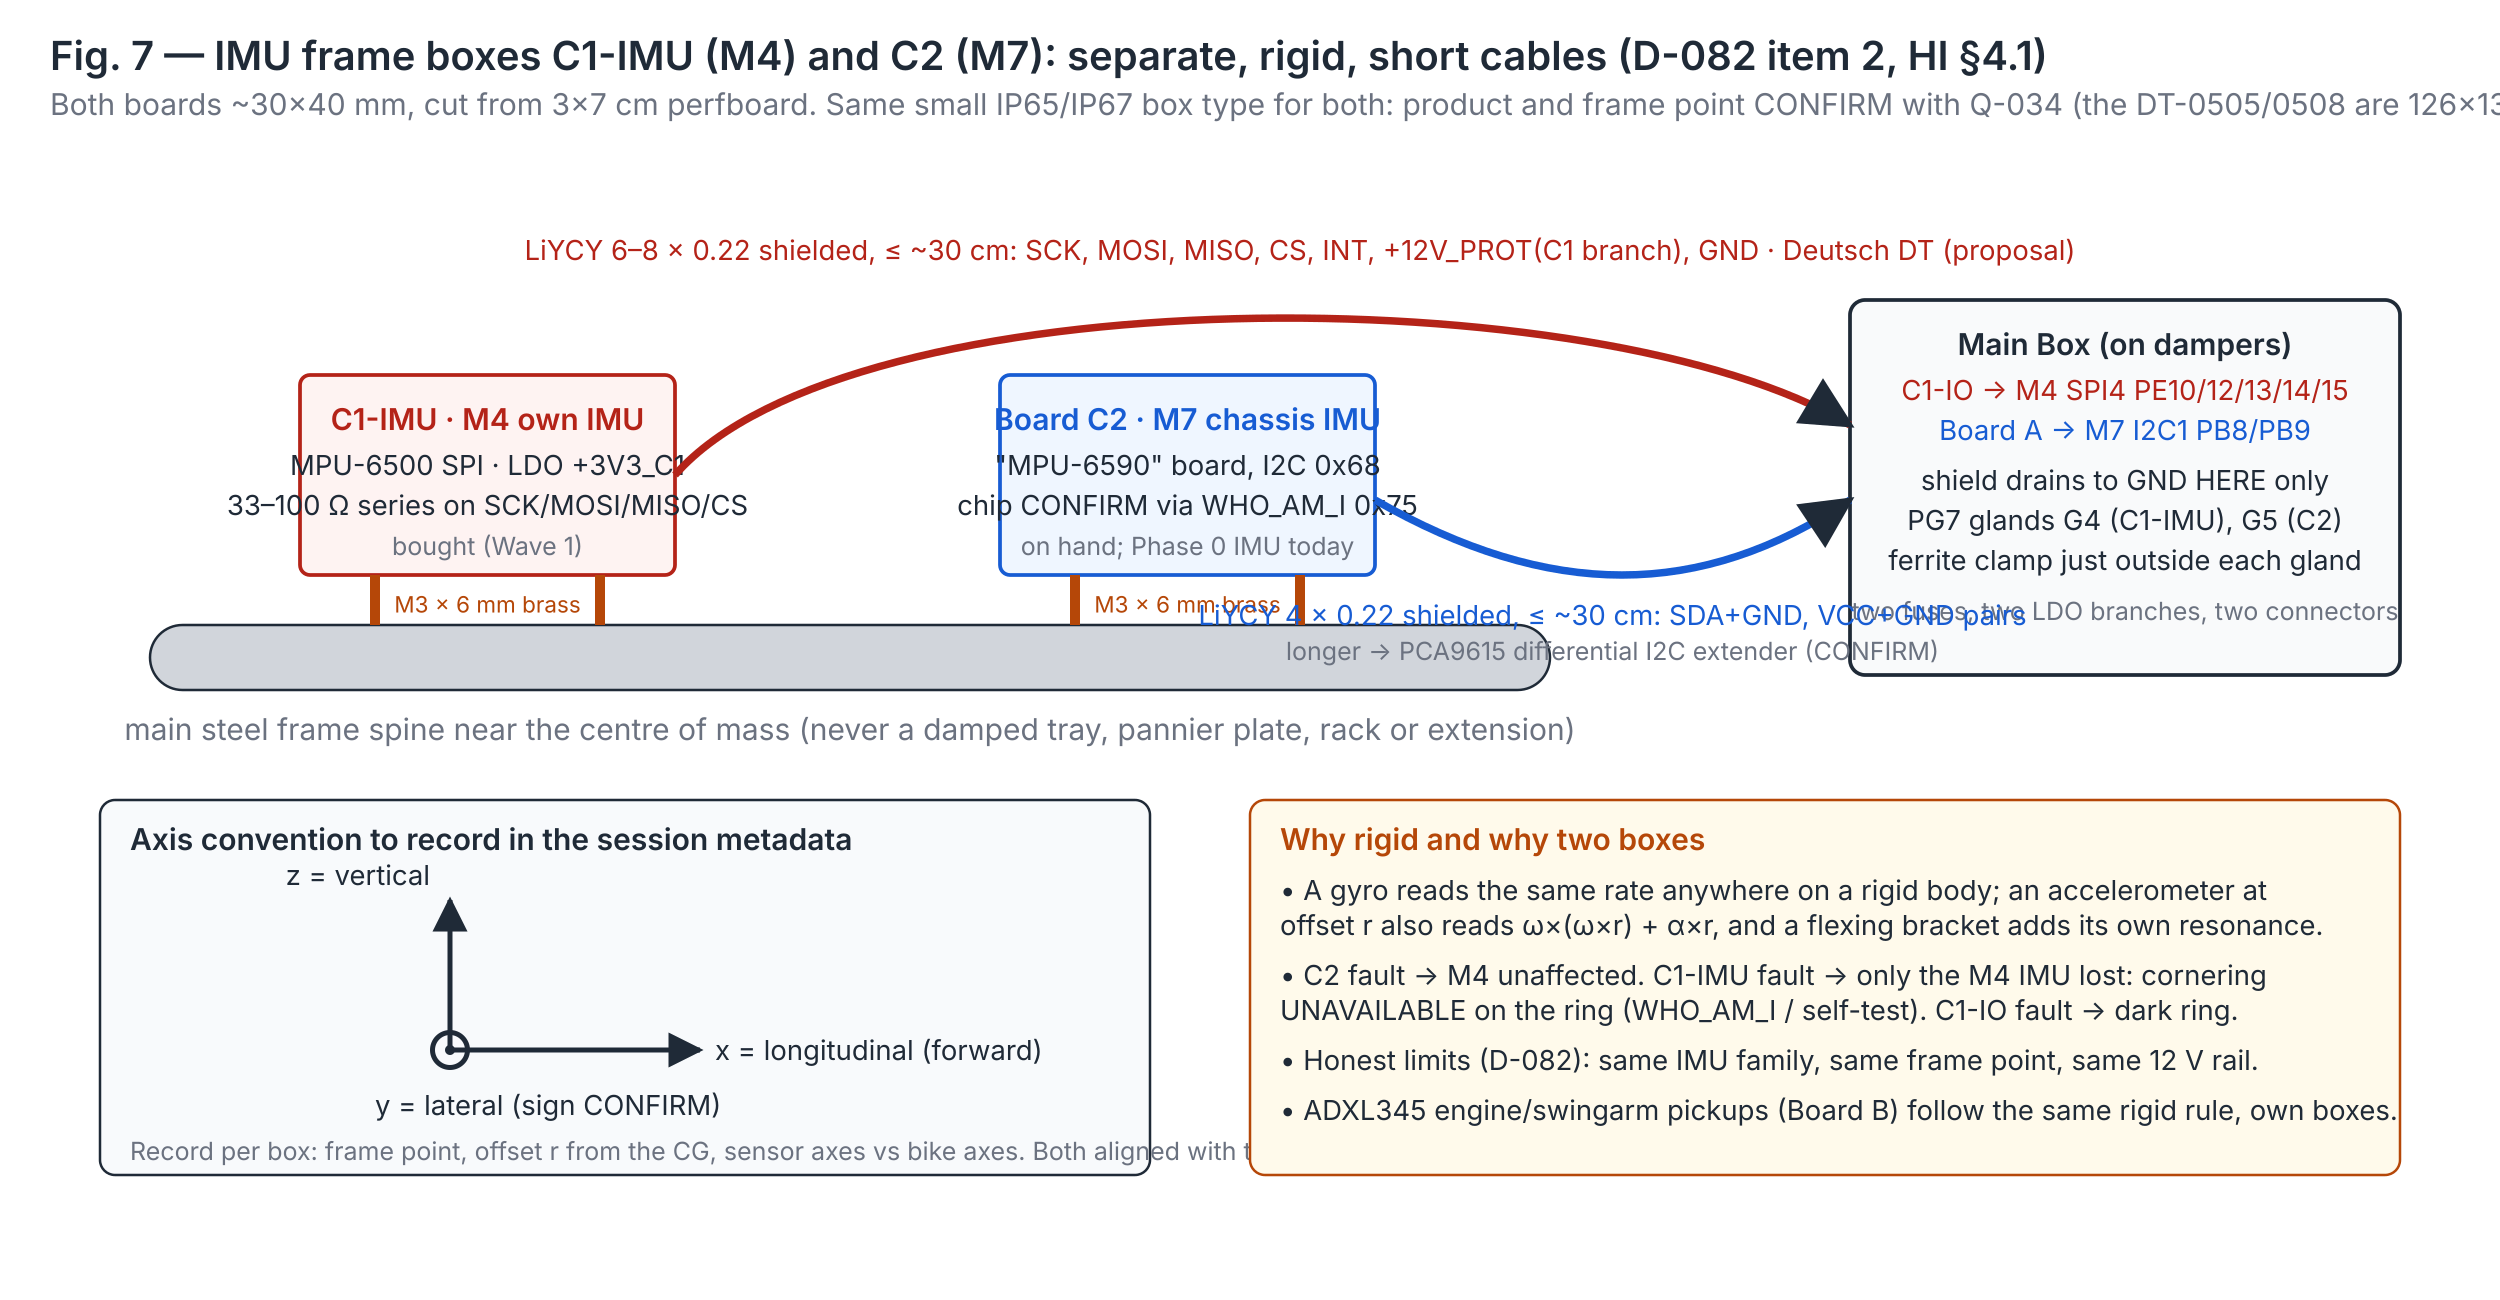
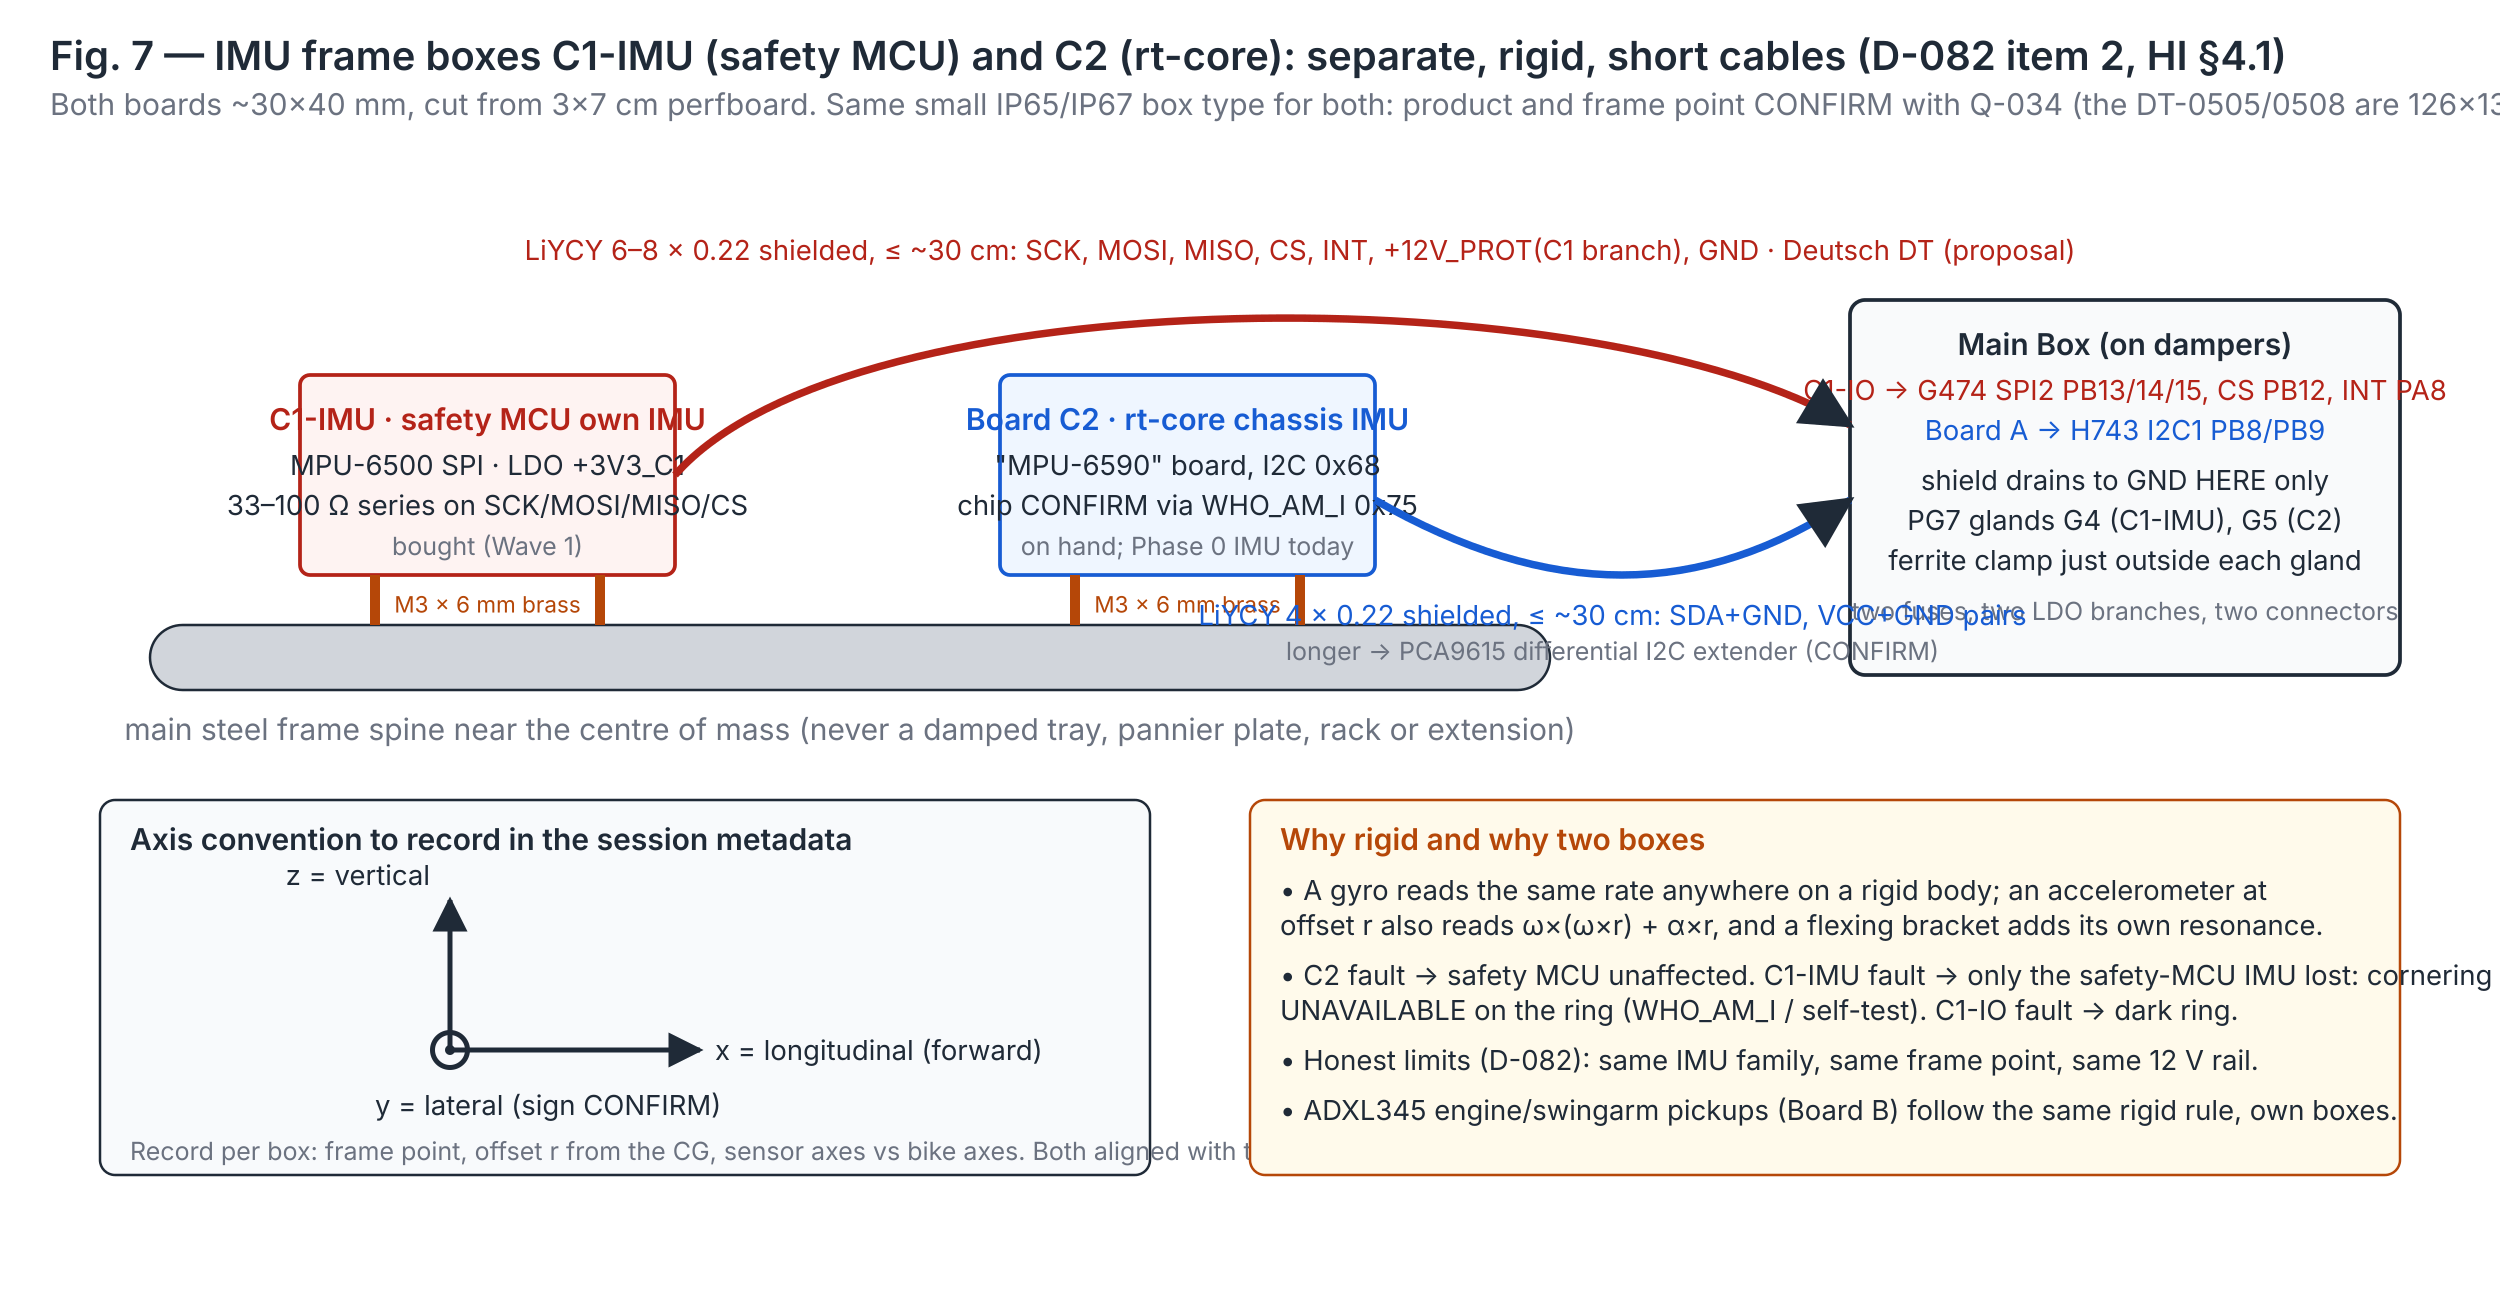
- <svg xmlns="http://www.w3.org/2000/svg" viewBox="0 0 1000 520" font-family="Inter, 'Segoe UI', Helvetica, Arial, sans-serif" font-size="12" role="img" aria-label="The two IMU frame boxes C1-IMU for the M4 and C2 for the M7, each bolted rigidly to the main frame on brass standoffs, each with its own fused supply branch and its own shielded cable to the Main Box with the shield drained at the box end only, and the bike axis convention to record in the session metadata">
+ <svg xmlns="http://www.w3.org/2000/svg" viewBox="0 0 1000 520" font-family="Inter, 'Segoe UI', Helvetica, Arial, sans-serif" font-size="12" role="img" aria-label="The two IMU frame boxes C1-IMU for the safety MCU (G474) and C2 for the rt-core MCU (H743), each bolted rigidly to the main frame on brass standoffs, each with its own fused supply branch and its own shielded cable to the Main Box with the shield drained at the box end only, and the bike axis convention to record in the session metadata">
  <defs>
    <marker id="a" viewBox="0 0 10 10" refX="9" refY="5" markerWidth="7" markerHeight="7" orient="auto">
      <path d="M0 0L10 5L0 10z" fill="#1f2a37" />
    </marker>
  </defs>
  <rect width="1000" height="520" fill="#ffffff" />
-   <text x="20" y="28" font-size="16" font-weight="600" fill="#1f2a37">Fig. 7 — IMU frame boxes C1-IMU (M4) and C2 (M7): separate, rigid, short cables (D-082 item 2, HI §4.1)</text>
+   <text x="20" y="28" font-size="16" font-weight="600" fill="#1f2a37">Fig. 7 — IMU frame boxes C1-IMU (safety MCU) and C2 (rt-core): separate, rigid, short cables (D-082 item 2, HI §4.1)</text>
  <text x="20" y="46" fill="#6b7280">Both boards ~30×40 mm, cut from 3×7 cm perfboard. Same small IP65/IP67 box type for both: product and frame point CONFIRM with Q-034 (the DT-0505/0508 are 126×136 mm and unsuitable).</text>
  <rect x="60" y="250" width="560" height="26" rx="13" fill="#d1d5db" stroke="#1f2a37" />
  <text x="340" y="296" text-anchor="middle" fill="#6b7280">main steel frame spine near the centre of mass (never a damped tray, pannier plate, rack or extension)</text>
  <g>
    <rect x="120" y="150" width="150" height="80" rx="4" fill="#fef3f2" stroke="#b42318" stroke-width="1.5" />
-     <text x="195" y="172" text-anchor="middle" font-weight="600" fill="#b42318">C1-IMU · M4 own IMU</text>
+     <text x="195" y="172" text-anchor="middle" font-weight="600" fill="#b42318">C1-IMU · safety MCU own IMU</text>
    <text x="195" y="190" text-anchor="middle" font-size="11" fill="#1f2a37">MPU-6500 SPI · LDO +3V3_C1</text>
    <text x="195" y="206" text-anchor="middle" font-size="11" fill="#1f2a37">33–100 Ω series on SCK/MOSI/MISO/CS</text>
    <text x="195" y="222" text-anchor="middle" font-size="10" fill="#6b7280">bought (Wave 1)</text>
    <g stroke="#b54708" stroke-width="4">
      <line x1="150" y1="230" x2="150" y2="250" />
      <line x1="240" y1="230" x2="240" y2="250" />
    </g>
    <text x="195" y="245" text-anchor="middle" font-size="9" fill="#b54708">M3 × 6 mm brass</text>
  </g>
  <g>
    <rect x="400" y="150" width="150" height="80" rx="4" fill="#eff6ff" stroke="#175cd3" stroke-width="1.5" />
-     <text x="475" y="172" text-anchor="middle" font-weight="600" fill="#175cd3">Board C2 · M7 chassis IMU</text>
+     <text x="475" y="172" text-anchor="middle" font-weight="600" fill="#175cd3">Board C2 · rt-core chassis IMU</text>
    <text x="475" y="190" text-anchor="middle" font-size="11" fill="#1f2a37">"MPU-6590" board, I2C 0x68</text>
    <text x="475" y="206" text-anchor="middle" font-size="11" fill="#1f2a37">chip CONFIRM via WHO_AM_I 0x75</text>
    <text x="475" y="222" text-anchor="middle" font-size="10" fill="#6b7280">on hand; Phase 0 IMU today</text>
    <g stroke="#b54708" stroke-width="4">
      <line x1="430" y1="230" x2="430" y2="250" />
      <line x1="520" y1="230" x2="520" y2="250" />
    </g>
    <text x="475" y="245" text-anchor="middle" font-size="9" fill="#b54708">M3 × 6 mm brass</text>
  </g>
  <rect x="740" y="120" width="220" height="150" rx="6" fill="#f9fafb" stroke="#1f2a37" stroke-width="1.5" />
  <text x="850" y="142" text-anchor="middle" font-weight="600" fill="#1f2a37">Main Box (on dampers)</text>
-   <text x="850" y="160" text-anchor="middle" font-size="11" fill="#b42318">C1-IO → M4 SPI4 PE10/12/13/14/15</text>
-   <text x="850" y="176" text-anchor="middle" font-size="11" fill="#175cd3">Board A → M7 I2C1 PB8/PB9</text>
+   <text x="850" y="160" text-anchor="middle" font-size="11" fill="#b42318">C1-IO → G474 SPI2 PB13/14/15, CS PB12, INT PA8</text>
+   <text x="850" y="176" text-anchor="middle" font-size="11" fill="#175cd3">Board A → H743 I2C1 PB8/PB9</text>
  <text x="850" y="196" text-anchor="middle" font-size="11" fill="#1f2a37">shield drains to GND HERE only</text>
  <text x="850" y="212" text-anchor="middle" font-size="11" fill="#1f2a37">PG7 glands G4 (C1-IMU), G5 (C2)</text>
  <text x="850" y="228" text-anchor="middle" font-size="11" fill="#1f2a37">ferrite clamp just outside each gland</text>
  <text x="850" y="248" text-anchor="middle" font-size="10" fill="#6b7280">two fuses, two LDO branches, two connectors</text>
  <path d="M270 190 C 340 110, 640 110, 740 170" fill="none" stroke="#b42318" stroke-width="3" marker-end="url(#a)" />
  <text x="520" y="104" text-anchor="middle" font-size="11" fill="#b42318">LiYCY 6–8 × 0.22 shielded, ≤ ~30 cm: SCK, MOSI, MISO, CS, INT, +12V_PROT(C1 branch), GND · Deutsch DT (proposal)</text>
  <path d="M550 200 C 620 240, 680 240, 740 200" fill="none" stroke="#175cd3" stroke-width="3" marker-end="url(#a)" />
  <text x="645" y="250" text-anchor="middle" font-size="11" fill="#175cd3">LiYCY 4 × 0.22 shielded, ≤ ~30 cm: SDA+GND, VCC+GND pairs</text>
  <text x="645" y="264" text-anchor="middle" font-size="10" fill="#6b7280">longer → PCA9615 differential I2C extender (CONFIRM)</text>
  <g transform="translate(120,360)">
    <rect x="-80" y="-40" width="420" height="150" rx="6" fill="#f8fafc" stroke="#1f2a37" />
    <text x="-68" y="-20" font-weight="600" fill="#1f2a37">Axis convention to record in the session metadata</text>
    <line x1="60" y1="60" x2="160" y2="60" stroke="#1f2a37" stroke-width="2" marker-end="url(#a)" />
    <text x="166" y="64" font-size="11" fill="#1f2a37">x = longitudinal (forward)</text>
    <line x1="60" y1="60" x2="60" y2="0" stroke="#1f2a37" stroke-width="2" marker-end="url(#a)" />
    <text x="52" y="-6" text-anchor="end" font-size="11" fill="#1f2a37">z = vertical</text>
    <circle cx="60" cy="60" r="7" fill="none" stroke="#1f2a37" stroke-width="2" />
    <circle cx="60" cy="60" r="2" fill="#1f2a37" />
    <text x="30" y="86" font-size="11" fill="#1f2a37">y = lateral (sign CONFIRM)</text>
    <text x="-68" y="104" font-size="10" fill="#6b7280">Record per box: frame point, offset r from the CG, sensor axes vs bike axes. Both aligned with the bike axes; offset corrected in software.</text>
  </g>
  <g transform="translate(520,360)">
    <rect x="-20" y="-40" width="460" height="150" rx="6" fill="#fffaeb" stroke="#b54708" />
    <text x="-8" y="-20" font-weight="600" fill="#b54708">Why rigid and why two boxes</text>
    <g font-size="11" fill="#1f2a37">
      <text x="-8" y="0">• A gyro reads the same rate anywhere on a rigid body; an accelerometer at</text>
      <text x="-8" y="14">  offset r also reads ω×(ω×r) + α×r, and a flexing bracket adds its own resonance.</text>
-       <text x="-8" y="34">• C2 fault → M4 unaffected. C1-IMU fault → only the M4 IMU lost: cornering</text>
+       <text x="-8" y="34">• C2 fault → safety MCU unaffected. C1-IMU fault → only the safety-MCU IMU lost: cornering</text>
      <text x="-8" y="48">  UNAVAILABLE on the ring (WHO_AM_I / self-test). C1-IO fault → dark ring.</text>
      <text x="-8" y="68">• Honest limits (D-082): same IMU family, same frame point, same 12 V rail.</text>
      <text x="-8" y="88">• ADXL345 engine/swingarm pickups (Board B) follow the same rigid rule, own boxes.</text>
    </g>
  </g>
</svg>
